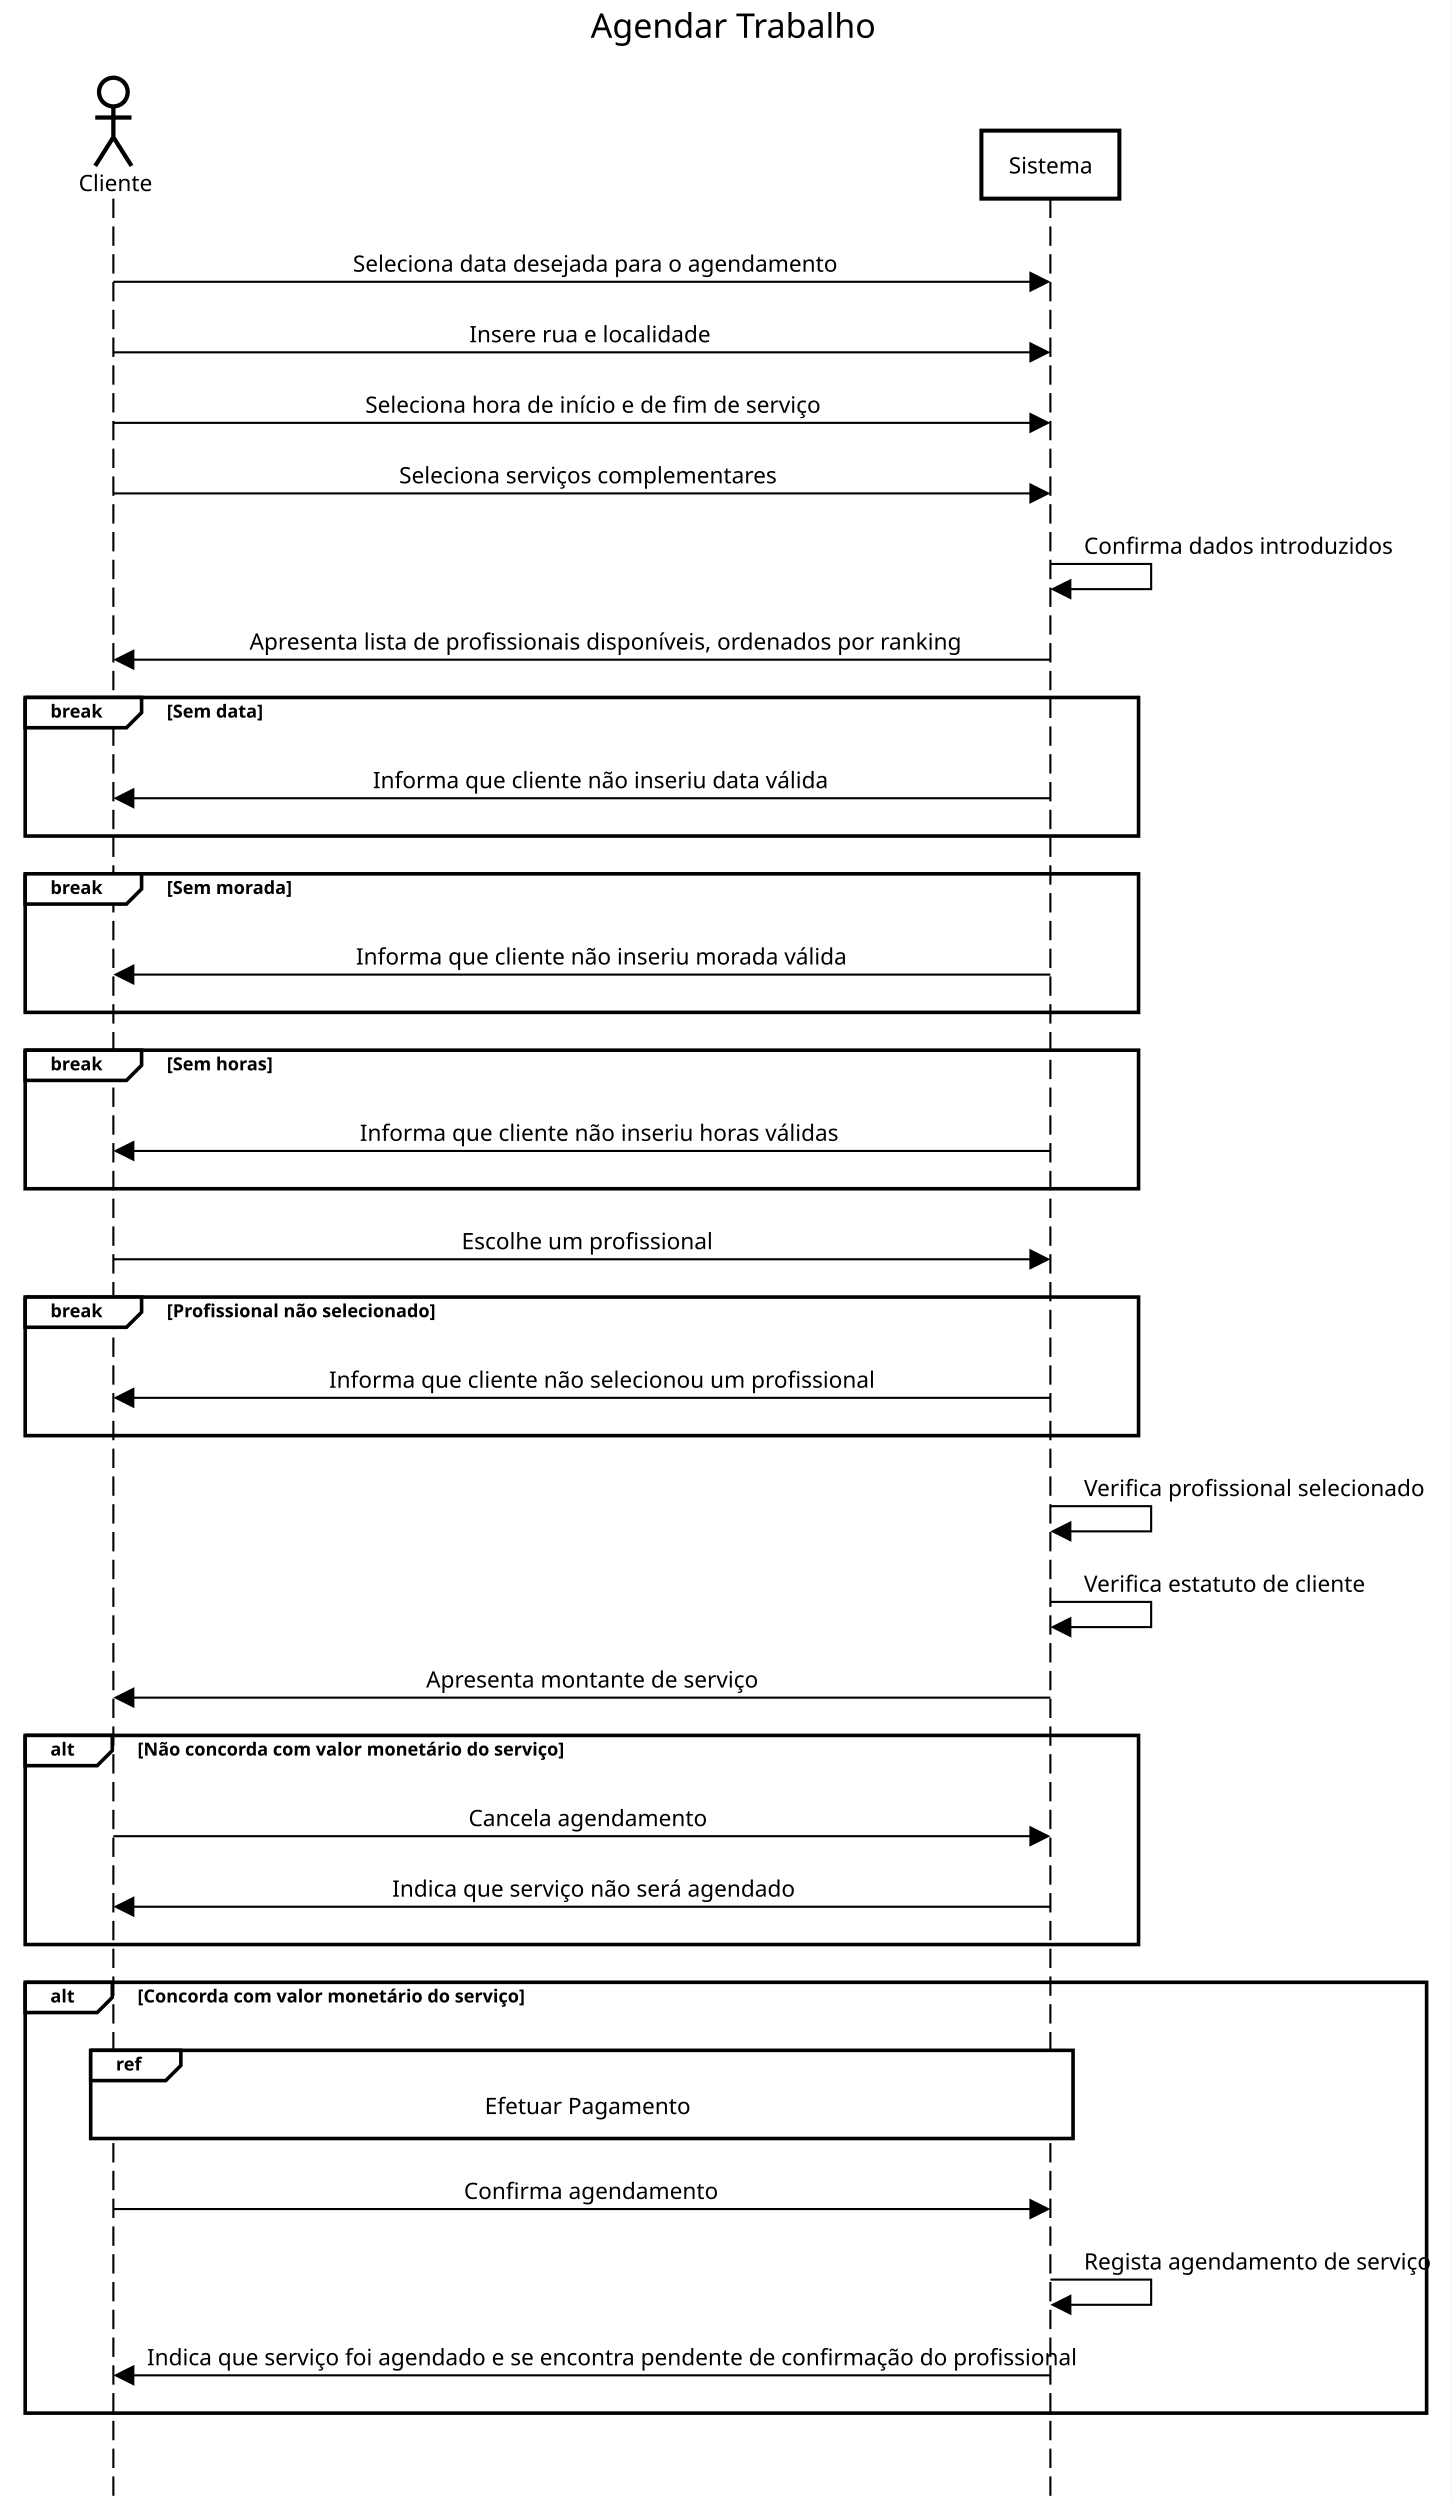
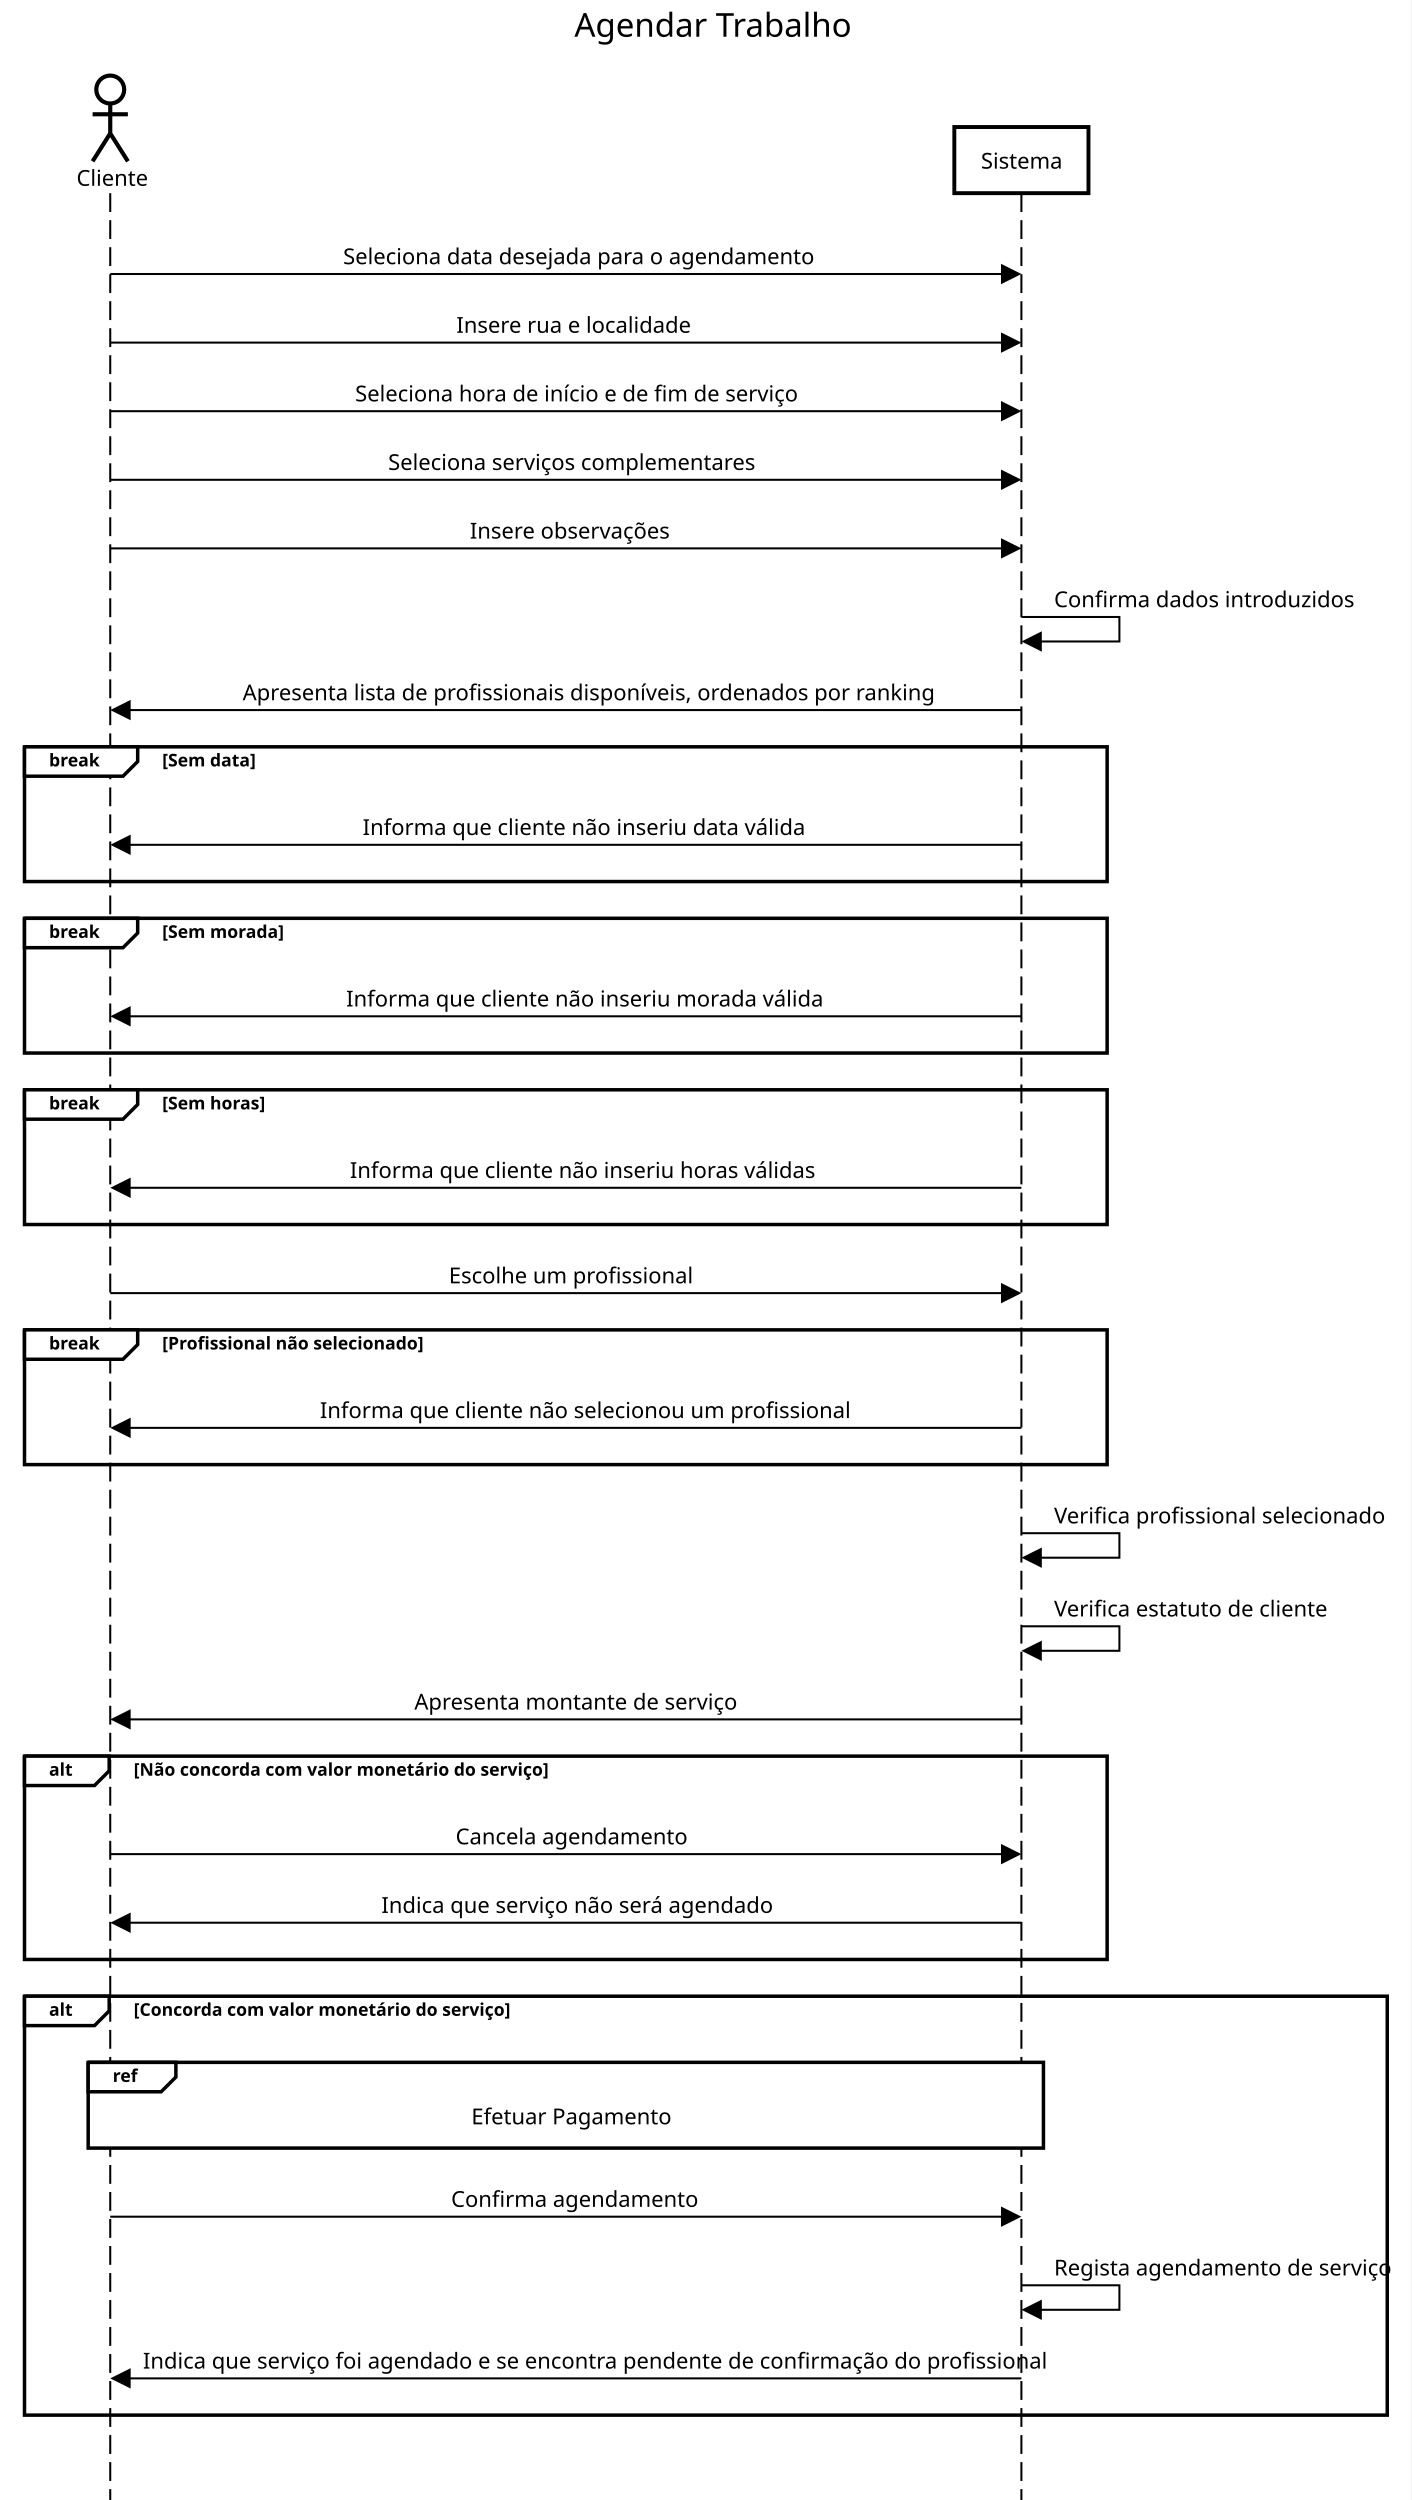
- <svg xmlns="http://www.w3.org/2000/svg" version="1.1" width="941" height="1621">
+ <svg xmlns="http://www.w3.org/2000/svg" version="1.1" width="941" height="1667">
  <defs />
  <g>
    <g />
    <g />
    <g />
    <g />
    <g />
    <g />
    <g />
    <g />
    <g />
    <g />
    <g />
    <g />
    <g />
    <g />
    <g />
    <g />
    <g />
    <g />
    <g />
    <g />
-     <g>
-       <rect fill="white" stroke="none" x="0" y="0" width="941" height="1621" />
+     <g />
+     <g>
+       <rect fill="white" stroke="none" x="0" y="0" width="941" height="1667" />
    </g>
    <g>
      <text fill="black" stroke="none" font-family="sans-serif" font-size="16.5pt" font-style="normal" font-weight="normal" text-decoration="normal" x="383.003" y="24.503" text-anchor="start" dominant-baseline="alphabetic">Agendar Trabalho</text>
    </g>
    <g>
-       <path fill="none" stroke="black" paint-order="fill stroke markers" d=" M 73.508 128.803 L 73.508 1621.841" stroke-miterlimit="10" stroke-width="1.361" stroke-dasharray="12.566,5.445" />
-       <path fill="none" stroke="black" paint-order="fill stroke markers" d=" M 681.069 128.803 L 681.069 1621.841" stroke-miterlimit="10" stroke-width="1.361" stroke-dasharray="12.566,5.445" />
+       <path fill="none" stroke="black" paint-order="fill stroke markers" d=" M 73.508 128.803 L 73.508 1667.579" stroke-miterlimit="10" stroke-width="1.361" stroke-dasharray="12.566,5.445" />
+       <path fill="none" stroke="black" paint-order="fill stroke markers" d=" M 681.069 128.803 L 681.069 1667.579" stroke-miterlimit="10" stroke-width="1.361" stroke-dasharray="12.566,5.445" />
    </g>
    <g>
      <g>
        <path fill="white" stroke="black" paint-order="fill stroke markers" d=" M 82.819 59.705 A 9.311 9.311 0 1 1 82.819 59.696 M 73.508 69.016 L 73.508 88.945 M 61.747 76.204 L 85.27 76.204 M 73.508 88.945 L 61.747 107.567 M 73.508 88.945 L 85.27 107.567" stroke-miterlimit="10" stroke-width="2.777" stroke-dasharray="" />
      </g>
      <g>
        <g />
        <text fill="black" stroke="none" font-family="sans-serif" font-size="11pt" font-style="normal" font-weight="normal" text-decoration="normal" x="51.008" y="123.903" text-anchor="start" dominant-baseline="alphabetic">Cliente</text>
      </g>
      <path fill="none" stroke="none" />
      <g>
        <path fill="white" stroke="black" paint-order="fill stroke markers" d=" M 636.345 84.698 L 725.793 84.698 L 725.793 128.803 L 636.345 128.803 L 636.345 84.698 Z" stroke-miterlimit="10" stroke-width="2.614" stroke-dasharray="" />
      </g>
      <g>
        <g />
        <text fill="black" stroke="none" font-family="sans-serif" font-size="11pt" font-style="normal" font-weight="normal" text-decoration="normal" x="654.069" y="112.468" text-anchor="start" dominant-baseline="alphabetic">Sistema</text>
      </g>
    </g>
    <g>
      <g>
        <g>
          <path fill="none" stroke="none" />
          <rect fill="white" stroke="none" x="226.338" y="161.473" width="301.901" height="21.236" />
        </g>
        <text fill="black" stroke="none" font-family="sans-serif" font-size="11pt" font-style="normal" font-weight="normal" text-decoration="normal" x="228.789" y="176.175" text-anchor="start" dominant-baseline="alphabetic">Seleciona data desejada para o agendamento</text>
      </g>
      <g>
        <path fill="none" stroke="black" paint-order="fill stroke markers" d=" M 73.508 182.709 L 678.346 182.709" stroke-miterlimit="10" stroke-width="1.361" stroke-dasharray="" />
        <g transform="translate(681.069,182.7092) rotate(NaN,0,0) translate(-681.069,-182.7092)">
          <path fill="black" stroke="none" paint-order="stroke fill markers" d=" M 667.456 175.903 L 681.069 182.709 L 667.456 189.516 Z" />
          <g transform="rotate(NaN,0,0)" />
        </g>
      </g>
      <g>
        <g>
          <path fill="none" stroke="none" />
          <rect fill="white" stroke="none" x="301.838" y="207.212" width="150.901" height="21.236" />
        </g>
        <text fill="black" stroke="none" font-family="sans-serif" font-size="11pt" font-style="normal" font-weight="normal" text-decoration="normal" x="304.289" y="221.914" text-anchor="start" dominant-baseline="alphabetic">Insere rua e localidade</text>
      </g>
      <g>
        <path fill="none" stroke="black" paint-order="fill stroke markers" d=" M 73.508 228.448 L 678.346 228.448" stroke-miterlimit="10" stroke-width="1.361" stroke-dasharray="" />
        <g transform="translate(681.069,228.4478) rotate(NaN,0,0) translate(-681.069,-228.4478)">
          <path fill="black" stroke="none" paint-order="stroke fill markers" d=" M 667.456 221.641 L 681.069 228.448 L 667.456 235.254 Z" />
          <g transform="rotate(NaN,0,0)" />
        </g>
      </g>
      <g>
        <g>
          <path fill="none" stroke="none" />
          <rect fill="white" stroke="none" x="234.338" y="252.951" width="285.901" height="21.236" />
        </g>
        <text fill="black" stroke="none" font-family="sans-serif" font-size="11pt" font-style="normal" font-weight="normal" text-decoration="normal" x="236.789" y="267.652" text-anchor="start" dominant-baseline="alphabetic">Seleciona hora de início e de fim de serviço</text>
      </g>
      <g>
        <path fill="none" stroke="black" paint-order="fill stroke markers" d=" M 73.508 274.186 L 678.346 274.186" stroke-miterlimit="10" stroke-width="1.361" stroke-dasharray="" />
        <g transform="translate(681.069,274.1864) rotate(NaN,0,0) translate(-681.069,-274.1864)">
          <path fill="black" stroke="none" paint-order="stroke fill markers" d=" M 667.456 267.38 L 681.069 274.186 L 667.456 280.993 Z" />
          <g transform="rotate(NaN,0,0)" />
        </g>
      </g>
      <g>
        <g>
          <path fill="none" stroke="none" />
          <rect fill="white" stroke="none" x="256.338" y="298.689" width="241.901" height="21.236" />
        </g>
        <text fill="black" stroke="none" font-family="sans-serif" font-size="11pt" font-style="normal" font-weight="normal" text-decoration="normal" x="258.789" y="313.391" text-anchor="start" dominant-baseline="alphabetic">Seleciona serviços complementares</text>
      </g>
      <g>
        <path fill="none" stroke="black" paint-order="fill stroke markers" d=" M 73.508 319.925 L 678.346 319.925" stroke-miterlimit="10" stroke-width="1.361" stroke-dasharray="" />
        <g transform="translate(681.069,319.925) rotate(NaN,0,0) translate(-681.069,-319.925)">
          <path fill="black" stroke="none" paint-order="stroke fill markers" d=" M 667.456 313.119 L 681.069 319.925 L 667.456 326.731 Z" />
          <g transform="rotate(NaN,0,0)" />
        </g>
      </g>
      <g>
        <g>
          <path fill="none" stroke="none" />
-           <rect fill="white" stroke="none" x="700.399" y="344.428" width="191.901" height="21.236" />
-         </g>
-         <text fill="black" stroke="none" font-family="sans-serif" font-size="11pt" font-style="normal" font-weight="normal" text-decoration="normal" x="702.849" y="359.129" text-anchor="start" dominant-baseline="alphabetic">Confirma dados introduzidos</text>
-       </g>
-       <g>
-         <path fill="none" stroke="black" paint-order="fill stroke markers" d=" M 681.069 365.664 L 746.41 365.664 L 746.41 381.999 L 683.791 381.999" stroke-miterlimit="10" stroke-width="1.361" stroke-dasharray="" />
-         <g transform="translate(681.069,381.9987) rotate(NaN,0,0) translate(-681.069,-381.9987)">
-           <path fill="black" stroke="none" paint-order="stroke fill markers" d=" M 694.682 375.192 L 681.069 381.999 L 694.682 388.805 Z" />
-           <g transform="rotate(NaN,0,0)" />
-         </g>
-       </g>
-       <g>
-         <g>
-           <path fill="none" stroke="none" />
-           <rect fill="white" stroke="none" x="159.338" y="406.502" width="435.901" height="21.236" />
-         </g>
-         <text fill="black" stroke="none" font-family="sans-serif" font-size="11pt" font-style="normal" font-weight="normal" text-decoration="normal" x="161.789" y="421.203" text-anchor="start" dominant-baseline="alphabetic">Apresenta lista de profissionais disponíveis, ordenados por ranking</text>
-       </g>
-       <g>
-         <path fill="none" stroke="black" paint-order="fill stroke markers" d=" M 681.069 427.737 L 76.231 427.737" stroke-miterlimit="10" stroke-width="1.361" stroke-dasharray="" />
-         <g transform="translate(73.50841,427.7373) rotate(NaN,0,0) translate(-73.50841,-427.7373)">
-           <path fill="black" stroke="none" paint-order="stroke fill markers" d=" M 87.121 420.931 L 73.508 427.737 L 87.121 434.544 Z" />
-           <g transform="rotate(NaN,0,0)" />
-         </g>
-       </g>
-       <g>
-         <g>
-           <path fill="none" stroke="none" />
-           <rect fill="white" stroke="none" x="239.338" y="496.345" width="275.901" height="21.236" />
-         </g>
-         <text fill="black" stroke="none" font-family="sans-serif" font-size="11pt" font-style="normal" font-weight="normal" text-decoration="normal" x="241.789" y="511.047" text-anchor="start" dominant-baseline="alphabetic">Informa que cliente não inseriu data válida</text>
-       </g>
-       <g>
-         <path fill="none" stroke="black" paint-order="fill stroke markers" d=" M 681.069 517.581 L 76.231 517.581" stroke-miterlimit="10" stroke-width="1.361" stroke-dasharray="" />
-         <g transform="translate(73.50841,517.5809) rotate(NaN,0,0) translate(-73.50841,-517.5809)">
-           <path fill="black" stroke="none" paint-order="stroke fill markers" d=" M 87.121 510.775 L 73.508 517.581 L 87.121 524.387 Z" />
-           <g transform="rotate(NaN,0,0)" />
-         </g>
-       </g>
-       <g>
-         <g>
-           <path fill="none" stroke="none" />
-           <rect fill="white" stroke="none" x="228.338" y="610.692" width="297.901" height="21.236" />
-         </g>
-         <text fill="black" stroke="none" font-family="sans-serif" font-size="11pt" font-style="normal" font-weight="normal" text-decoration="normal" x="230.789" y="625.393" text-anchor="start" dominant-baseline="alphabetic">Informa que cliente não inseriu morada válida</text>
-       </g>
-       <g>
-         <path fill="none" stroke="black" paint-order="fill stroke markers" d=" M 681.069 631.927 L 76.231 631.927" stroke-miterlimit="10" stroke-width="1.361" stroke-dasharray="" />
-         <g transform="translate(73.50841,631.9273) rotate(NaN,0,0) translate(-73.50841,-631.9273)">
-           <path fill="black" stroke="none" paint-order="stroke fill markers" d=" M 87.121 625.121 L 73.508 631.927 L 87.121 638.734 Z" />
-           <g transform="rotate(NaN,0,0)" />
-         </g>
-       </g>
-       <g>
-         <g>
-           <path fill="none" stroke="none" />
-           <rect fill="white" stroke="none" x="230.838" y="725.038" width="292.901" height="21.236" />
-         </g>
-         <text fill="black" stroke="none" font-family="sans-serif" font-size="11pt" font-style="normal" font-weight="normal" text-decoration="normal" x="233.289" y="739.74" text-anchor="start" dominant-baseline="alphabetic">Informa que cliente não inseriu horas válidas</text>
-       </g>
-       <g>
-         <path fill="none" stroke="black" paint-order="fill stroke markers" d=" M 681.069 746.274 L 76.231 746.274" stroke-miterlimit="10" stroke-width="1.361" stroke-dasharray="" />
-         <g transform="translate(73.50841,746.2738) rotate(NaN,0,0) translate(-73.50841,-746.2738)">
-           <path fill="black" stroke="none" paint-order="stroke fill markers" d=" M 87.121 739.467 L 73.508 746.274 L 87.121 753.08 Z" />
-           <g transform="rotate(NaN,0,0)" />
-         </g>
-       </g>
-       <g>
-         <g>
-           <path fill="none" stroke="none" />
-           <rect fill="white" stroke="none" x="296.838" y="795.279" width="160.901" height="21.236" />
-         </g>
-         <text fill="black" stroke="none" font-family="sans-serif" font-size="11pt" font-style="normal" font-weight="normal" text-decoration="normal" x="299.289" y="809.981" text-anchor="start" dominant-baseline="alphabetic">Escolhe um profissional</text>
-       </g>
-       <g>
-         <path fill="none" stroke="black" paint-order="fill stroke markers" d=" M 73.508 816.515 L 678.346 816.515" stroke-miterlimit="10" stroke-width="1.361" stroke-dasharray="" />
-         <g transform="translate(681.069,816.5151) rotate(NaN,0,0) translate(-681.069,-816.5151)">
-           <path fill="black" stroke="none" paint-order="stroke fill markers" d=" M 667.456 809.709 L 681.069 816.515 L 667.456 823.321 Z" />
-           <g transform="rotate(NaN,0,0)" />
-         </g>
-       </g>
-       <g>
-         <g>
-           <path fill="none" stroke="none" />
-           <rect fill="white" stroke="none" x="210.838" y="885.123" width="332.901" height="21.236" />
-         </g>
-         <text fill="black" stroke="none" font-family="sans-serif" font-size="11pt" font-style="normal" font-weight="normal" text-decoration="normal" x="213.289" y="899.825" text-anchor="start" dominant-baseline="alphabetic">Informa que cliente não selecionou um profissional</text>
-       </g>
-       <g>
-         <path fill="none" stroke="black" paint-order="fill stroke markers" d=" M 681.069 906.359 L 76.231 906.359" stroke-miterlimit="10" stroke-width="1.361" stroke-dasharray="" />
-         <g transform="translate(73.50841,906.3588) rotate(NaN,0,0) translate(-73.50841,-906.3588)">
-           <path fill="black" stroke="none" paint-order="stroke fill markers" d=" M 87.121 899.552 L 73.508 906.359 L 87.121 913.165 Z" />
-           <g transform="rotate(NaN,0,0)" />
-         </g>
-       </g>
-       <g>
-         <g>
-           <path fill="none" stroke="none" />
-           <rect fill="white" stroke="none" x="700.399" y="955.364" width="211.901" height="21.236" />
-         </g>
-         <text fill="black" stroke="none" font-family="sans-serif" font-size="11pt" font-style="normal" font-weight="normal" text-decoration="normal" x="702.849" y="970.066" text-anchor="start" dominant-baseline="alphabetic">Verifica profissional selecionado</text>
-       </g>
-       <g>
-         <path fill="none" stroke="black" paint-order="fill stroke markers" d=" M 681.069 976.6 L 746.41 976.6 L 746.41 992.935 L 683.791 992.935" stroke-miterlimit="10" stroke-width="1.361" stroke-dasharray="" />
-         <g transform="translate(681.069,992.9353) rotate(NaN,0,0) translate(-681.069,-992.9353)">
-           <path fill="black" stroke="none" paint-order="stroke fill markers" d=" M 694.682 986.129 L 681.069 992.935 L 694.682 999.742 Z" />
-           <g transform="rotate(NaN,0,0)" />
-         </g>
-       </g>
-       <g>
-         <g>
-           <path fill="none" stroke="none" />
-           <rect fill="white" stroke="none" x="700.399" y="1017.438" width="173.901" height="21.236" />
-         </g>
-         <text fill="black" stroke="none" font-family="sans-serif" font-size="11pt" font-style="normal" font-weight="normal" text-decoration="normal" x="702.849" y="1032.14" text-anchor="start" dominant-baseline="alphabetic">Verifica estatuto de cliente</text>
-       </g>
-       <g>
-         <path fill="none" stroke="black" paint-order="fill stroke markers" d=" M 681.069 1038.674 L 746.41 1038.674 L 746.41 1055.009 L 683.791 1055.009" stroke-miterlimit="10" stroke-width="1.361" stroke-dasharray="" />
-         <g transform="translate(681.069,1055.009) rotate(NaN,0,0) translate(-681.069,-1055.009)">
-           <path fill="black" stroke="none" paint-order="stroke fill markers" d=" M 694.682 1048.203 L 681.069 1055.009 L 694.682 1061.815 Z" />
-           <g transform="rotate(NaN,0,0)" />
-         </g>
-       </g>
-       <g>
-         <g>
-           <path fill="none" stroke="none" />
-           <rect fill="white" stroke="none" x="273.838" y="1079.512" width="206.901" height="21.236" />
-         </g>
-         <text fill="black" stroke="none" font-family="sans-serif" font-size="11pt" font-style="normal" font-weight="normal" text-decoration="normal" x="276.289" y="1094.214" text-anchor="start" dominant-baseline="alphabetic">Apresenta montante de serviço</text>
-       </g>
-       <g>
-         <path fill="none" stroke="black" paint-order="fill stroke markers" d=" M 681.069 1100.748 L 76.231 1100.748" stroke-miterlimit="10" stroke-width="1.361" stroke-dasharray="" />
-         <g transform="translate(73.50841,1100.748) rotate(NaN,0,0) translate(-73.50841,-1100.748)">
-           <path fill="black" stroke="none" paint-order="stroke fill markers" d=" M 87.121 1093.941 L 73.508 1100.748 L 87.121 1107.554 Z" />
-           <g transform="rotate(NaN,0,0)" />
-         </g>
-       </g>
-       <g>
-         <g>
-           <path fill="none" stroke="none" />
-           <rect fill="white" stroke="none" x="301.338" y="1169.356" width="151.901" height="21.236" />
-         </g>
-         <text fill="black" stroke="none" font-family="sans-serif" font-size="11pt" font-style="normal" font-weight="normal" text-decoration="normal" x="303.789" y="1184.057" text-anchor="start" dominant-baseline="alphabetic">Cancela agendamento</text>
-       </g>
-       <g>
-         <path fill="none" stroke="black" paint-order="fill stroke markers" d=" M 73.508 1190.591 L 678.346 1190.591" stroke-miterlimit="10" stroke-width="1.361" stroke-dasharray="" />
-         <g transform="translate(681.069,1190.591) rotate(NaN,0,0) translate(-681.069,-1190.591)">
-           <path fill="black" stroke="none" paint-order="stroke fill markers" d=" M 667.456 1183.785 L 681.069 1190.591 L 667.456 1197.398 Z" />
-           <g transform="rotate(NaN,0,0)" />
-         </g>
-       </g>
-       <g>
-         <g>
-           <path fill="none" stroke="none" />
-           <rect fill="white" stroke="none" x="251.838" y="1215.094" width="250.901" height="21.236" />
-         </g>
-         <text fill="black" stroke="none" font-family="sans-serif" font-size="11pt" font-style="normal" font-weight="normal" text-decoration="normal" x="254.289" y="1229.796" text-anchor="start" dominant-baseline="alphabetic">Indica que serviço não será agendado</text>
-       </g>
-       <g>
-         <path fill="none" stroke="black" paint-order="fill stroke markers" d=" M 681.069 1236.33 L 76.231 1236.33" stroke-miterlimit="10" stroke-width="1.361" stroke-dasharray="" />
-         <g transform="translate(73.50841,1236.33) rotate(NaN,0,0) translate(-73.50841,-1236.33)">
-           <path fill="black" stroke="none" paint-order="stroke fill markers" d=" M 87.121 1229.524 L 73.508 1236.33 L 87.121 1243.136 Z" />
+           <rect fill="white" stroke="none" x="310.838" y="344.428" width="132.901" height="21.236" />
+         </g>
+         <text fill="black" stroke="none" font-family="sans-serif" font-size="11pt" font-style="normal" font-weight="normal" text-decoration="normal" x="313.289" y="359.129" text-anchor="start" dominant-baseline="alphabetic">Insere observações</text>
+       </g>
+       <g>
+         <path fill="none" stroke="black" paint-order="fill stroke markers" d=" M 73.508 365.664 L 678.346 365.664" stroke-miterlimit="10" stroke-width="1.361" stroke-dasharray="" />
+         <g transform="translate(681.069,365.6635) rotate(NaN,0,0) translate(-681.069,-365.6635)">
+           <path fill="black" stroke="none" paint-order="stroke fill markers" d=" M 667.456 358.857 L 681.069 365.664 L 667.456 372.47 Z" />
+           <g transform="rotate(NaN,0,0)" />
+         </g>
+       </g>
+       <g>
+         <g>
+           <path fill="none" stroke="none" />
+           <rect fill="white" stroke="none" x="700.399" y="390.166" width="191.901" height="21.236" />
+         </g>
+         <text fill="black" stroke="none" font-family="sans-serif" font-size="11pt" font-style="normal" font-weight="normal" text-decoration="normal" x="702.849" y="404.868" text-anchor="start" dominant-baseline="alphabetic">Confirma dados introduzidos</text>
+       </g>
+       <g>
+         <path fill="none" stroke="black" paint-order="fill stroke markers" d=" M 681.069 411.402 L 746.41 411.402 L 746.41 427.737 L 683.791 427.737" stroke-miterlimit="10" stroke-width="1.361" stroke-dasharray="" />
+         <g transform="translate(681.069,427.7373) rotate(NaN,0,0) translate(-681.069,-427.7373)">
+           <path fill="black" stroke="none" paint-order="stroke fill markers" d=" M 694.682 420.931 L 681.069 427.737 L 694.682 434.544 Z" />
+           <g transform="rotate(NaN,0,0)" />
+         </g>
+       </g>
+       <g>
+         <g>
+           <path fill="none" stroke="none" />
+           <rect fill="white" stroke="none" x="159.338" y="452.24" width="435.901" height="21.236" />
+         </g>
+         <text fill="black" stroke="none" font-family="sans-serif" font-size="11pt" font-style="normal" font-weight="normal" text-decoration="normal" x="161.789" y="466.942" text-anchor="start" dominant-baseline="alphabetic">Apresenta lista de profissionais disponíveis, ordenados por ranking</text>
+       </g>
+       <g>
+         <path fill="none" stroke="black" paint-order="fill stroke markers" d=" M 681.069 473.476 L 76.231 473.476" stroke-miterlimit="10" stroke-width="1.361" stroke-dasharray="" />
+         <g transform="translate(73.50841,473.4759) rotate(NaN,0,0) translate(-73.50841,-473.4759)">
+           <path fill="black" stroke="none" paint-order="stroke fill markers" d=" M 87.121 466.67 L 73.508 473.476 L 87.121 480.282 Z" />
+           <g transform="rotate(NaN,0,0)" />
+         </g>
+       </g>
+       <g>
+         <g>
+           <path fill="none" stroke="none" />
+           <rect fill="white" stroke="none" x="239.338" y="542.084" width="275.901" height="21.236" />
+         </g>
+         <text fill="black" stroke="none" font-family="sans-serif" font-size="11pt" font-style="normal" font-weight="normal" text-decoration="normal" x="241.789" y="556.785" text-anchor="start" dominant-baseline="alphabetic">Informa que cliente não inseriu data válida</text>
+       </g>
+       <g>
+         <path fill="none" stroke="black" paint-order="fill stroke markers" d=" M 681.069 563.319 L 76.231 563.319" stroke-miterlimit="10" stroke-width="1.361" stroke-dasharray="" />
+         <g transform="translate(73.50841,563.3195) rotate(NaN,0,0) translate(-73.50841,-563.3195)">
+           <path fill="black" stroke="none" paint-order="stroke fill markers" d=" M 87.121 556.513 L 73.508 563.319 L 87.121 570.126 Z" />
+           <g transform="rotate(NaN,0,0)" />
+         </g>
+       </g>
+       <g>
+         <g>
+           <path fill="none" stroke="none" />
+           <rect fill="white" stroke="none" x="228.338" y="656.43" width="297.901" height="21.236" />
+         </g>
+         <text fill="black" stroke="none" font-family="sans-serif" font-size="11pt" font-style="normal" font-weight="normal" text-decoration="normal" x="230.789" y="671.132" text-anchor="start" dominant-baseline="alphabetic">Informa que cliente não inseriu morada válida</text>
+       </g>
+       <g>
+         <path fill="none" stroke="black" paint-order="fill stroke markers" d=" M 681.069 677.666 L 76.231 677.666" stroke-miterlimit="10" stroke-width="1.361" stroke-dasharray="" />
+         <g transform="translate(73.50841,677.6659) rotate(NaN,0,0) translate(-73.50841,-677.6659)">
+           <path fill="black" stroke="none" paint-order="stroke fill markers" d=" M 87.121 670.86 L 73.508 677.666 L 87.121 684.472 Z" />
+           <g transform="rotate(NaN,0,0)" />
+         </g>
+       </g>
+       <g>
+         <g>
+           <path fill="none" stroke="none" />
+           <rect fill="white" stroke="none" x="230.838" y="770.777" width="292.901" height="21.236" />
+         </g>
+         <text fill="black" stroke="none" font-family="sans-serif" font-size="11pt" font-style="normal" font-weight="normal" text-decoration="normal" x="233.289" y="785.478" text-anchor="start" dominant-baseline="alphabetic">Informa que cliente não inseriu horas válidas</text>
+       </g>
+       <g>
+         <path fill="none" stroke="black" paint-order="fill stroke markers" d=" M 681.069 792.012 L 76.231 792.012" stroke-miterlimit="10" stroke-width="1.361" stroke-dasharray="" />
+         <g transform="translate(73.50841,792.0123) rotate(NaN,0,0) translate(-73.50841,-792.0123)">
+           <path fill="black" stroke="none" paint-order="stroke fill markers" d=" M 87.121 785.206 L 73.508 792.012 L 87.121 798.819 Z" />
+           <g transform="rotate(NaN,0,0)" />
+         </g>
+       </g>
+       <g>
+         <g>
+           <path fill="none" stroke="none" />
+           <rect fill="white" stroke="none" x="296.838" y="841.018" width="160.901" height="21.236" />
+         </g>
+         <text fill="black" stroke="none" font-family="sans-serif" font-size="11pt" font-style="normal" font-weight="normal" text-decoration="normal" x="299.289" y="855.72" text-anchor="start" dominant-baseline="alphabetic">Escolhe um profissional</text>
+       </g>
+       <g>
+         <path fill="none" stroke="black" paint-order="fill stroke markers" d=" M 73.508 862.254 L 678.346 862.254" stroke-miterlimit="10" stroke-width="1.361" stroke-dasharray="" />
+         <g transform="translate(681.069,862.2537) rotate(NaN,0,0) translate(-681.069,-862.2537)">
+           <path fill="black" stroke="none" paint-order="stroke fill markers" d=" M 667.456 855.447 L 681.069 862.254 L 667.456 869.06 Z" />
+           <g transform="rotate(NaN,0,0)" />
+         </g>
+       </g>
+       <g>
+         <g>
+           <path fill="none" stroke="none" />
+           <rect fill="white" stroke="none" x="210.838" y="930.862" width="332.901" height="21.236" />
+         </g>
+         <text fill="black" stroke="none" font-family="sans-serif" font-size="11pt" font-style="normal" font-weight="normal" text-decoration="normal" x="213.289" y="945.563" text-anchor="start" dominant-baseline="alphabetic">Informa que cliente não selecionou um profissional</text>
+       </g>
+       <g>
+         <path fill="none" stroke="black" paint-order="fill stroke markers" d=" M 681.069 952.097 L 76.231 952.097" stroke-miterlimit="10" stroke-width="1.361" stroke-dasharray="" />
+         <g transform="translate(73.50841,952.0973) rotate(NaN,0,0) translate(-73.50841,-952.0973)">
+           <path fill="black" stroke="none" paint-order="stroke fill markers" d=" M 87.121 945.291 L 73.508 952.097 L 87.121 958.904 Z" />
+           <g transform="rotate(NaN,0,0)" />
+         </g>
+       </g>
+       <g>
+         <g>
+           <path fill="none" stroke="none" />
+           <rect fill="white" stroke="none" x="700.399" y="1001.103" width="211.901" height="21.236" />
+         </g>
+         <text fill="black" stroke="none" font-family="sans-serif" font-size="11pt" font-style="normal" font-weight="normal" text-decoration="normal" x="702.849" y="1015.805" text-anchor="start" dominant-baseline="alphabetic">Verifica profissional selecionado</text>
+       </g>
+       <g>
+         <path fill="none" stroke="black" paint-order="fill stroke markers" d=" M 681.069 1022.339 L 746.41 1022.339 L 746.41 1038.674 L 683.791 1038.674" stroke-miterlimit="10" stroke-width="1.361" stroke-dasharray="" />
+         <g transform="translate(681.069,1038.674) rotate(NaN,0,0) translate(-681.069,-1038.674)">
+           <path fill="black" stroke="none" paint-order="stroke fill markers" d=" M 694.682 1031.868 L 681.069 1038.674 L 694.682 1045.48 Z" />
+           <g transform="rotate(NaN,0,0)" />
+         </g>
+       </g>
+       <g>
+         <g>
+           <path fill="none" stroke="none" />
+           <rect fill="white" stroke="none" x="700.399" y="1063.177" width="173.901" height="21.236" />
+         </g>
+         <text fill="black" stroke="none" font-family="sans-serif" font-size="11pt" font-style="normal" font-weight="normal" text-decoration="normal" x="702.849" y="1077.878" text-anchor="start" dominant-baseline="alphabetic">Verifica estatuto de cliente</text>
+       </g>
+       <g>
+         <path fill="none" stroke="black" paint-order="fill stroke markers" d=" M 681.069 1084.412 L 746.41 1084.412 L 746.41 1100.748 L 683.791 1100.748" stroke-miterlimit="10" stroke-width="1.361" stroke-dasharray="" />
+         <g transform="translate(681.069,1100.748) rotate(NaN,0,0) translate(-681.069,-1100.748)">
+           <path fill="black" stroke="none" paint-order="stroke fill markers" d=" M 694.682 1093.941 L 681.069 1100.748 L 694.682 1107.554 Z" />
+           <g transform="rotate(NaN,0,0)" />
+         </g>
+       </g>
+       <g>
+         <g>
+           <path fill="none" stroke="none" />
+           <rect fill="white" stroke="none" x="273.838" y="1125.25" width="206.901" height="21.236" />
+         </g>
+         <text fill="black" stroke="none" font-family="sans-serif" font-size="11pt" font-style="normal" font-weight="normal" text-decoration="normal" x="276.289" y="1139.952" text-anchor="start" dominant-baseline="alphabetic">Apresenta montante de serviço</text>
+       </g>
+       <g>
+         <path fill="none" stroke="black" paint-order="fill stroke markers" d=" M 681.069 1146.486 L 76.231 1146.486" stroke-miterlimit="10" stroke-width="1.361" stroke-dasharray="" />
+         <g transform="translate(73.50841,1146.486) rotate(NaN,0,0) translate(-73.50841,-1146.486)">
+           <path fill="black" stroke="none" paint-order="stroke fill markers" d=" M 87.121 1139.68 L 73.508 1146.486 L 87.121 1153.293 Z" />
+           <g transform="rotate(NaN,0,0)" />
+         </g>
+       </g>
+       <g>
+         <g>
+           <path fill="none" stroke="none" />
+           <rect fill="white" stroke="none" x="301.338" y="1215.094" width="151.901" height="21.236" />
+         </g>
+         <text fill="black" stroke="none" font-family="sans-serif" font-size="11pt" font-style="normal" font-weight="normal" text-decoration="normal" x="303.789" y="1229.796" text-anchor="start" dominant-baseline="alphabetic">Cancela agendamento</text>
+       </g>
+       <g>
+         <path fill="none" stroke="black" paint-order="fill stroke markers" d=" M 73.508 1236.33 L 678.346 1236.33" stroke-miterlimit="10" stroke-width="1.361" stroke-dasharray="" />
+         <g transform="translate(681.069,1236.33) rotate(NaN,0,0) translate(-681.069,-1236.33)">
+           <path fill="black" stroke="none" paint-order="stroke fill markers" d=" M 667.456 1229.524 L 681.069 1236.33 L 667.456 1243.136 Z" />
+           <g transform="rotate(NaN,0,0)" />
+         </g>
+       </g>
+       <g>
+         <g>
+           <path fill="none" stroke="none" />
+           <rect fill="white" stroke="none" x="251.838" y="1260.833" width="250.901" height="21.236" />
+         </g>
+         <text fill="black" stroke="none" font-family="sans-serif" font-size="11pt" font-style="normal" font-weight="normal" text-decoration="normal" x="254.289" y="1275.534" text-anchor="start" dominant-baseline="alphabetic">Indica que serviço não será agendado</text>
+       </g>
+       <g>
+         <path fill="none" stroke="black" paint-order="fill stroke markers" d=" M 681.069 1282.068 L 76.231 1282.068" stroke-miterlimit="10" stroke-width="1.361" stroke-dasharray="" />
+         <g transform="translate(73.50841,1282.068) rotate(NaN,0,0) translate(-73.50841,-1282.068)">
+           <path fill="black" stroke="none" paint-order="stroke fill markers" d=" M 87.121 1275.262 L 73.508 1282.068 L 87.121 1288.875 Z" />
          <g transform="rotate(NaN,0,0)" />
        </g>
      </g>
      <path fill="none" stroke="none" />
      <g>
        <g />
-         <path fill="white" stroke="black" paint-order="fill stroke markers" d=" M 58.807 1329.441 L 695.771 1329.441 L 695.771 1386.614 L 58.807 1386.614 L 58.807 1329.441 Z" stroke-miterlimit="10" stroke-width="2.334" stroke-dasharray="" />
-         <path fill="white" stroke="black" paint-order="fill stroke markers" d=" M 58.807 1329.441 L 58.807 1349.043 L 107.477 1349.043 L 117.278 1339.242 L 117.278 1329.441 L 58.807 1329.441" stroke-miterlimit="10" stroke-width="2.334" stroke-dasharray="" />
-         <text fill="black" stroke="none" font-family="sans-serif" font-size="8.8pt" font-style="normal" font-weight="bold" text-decoration="normal" x="75.142" y="1342.509" text-anchor="start" dominant-baseline="alphabetic">ref</text>
-       </g>
-       <g>
-         <text fill="black" stroke="none" font-family="sans-serif" font-size="11pt" font-style="normal" font-weight="normal" text-decoration="normal" x="314.289" y="1370.745" text-anchor="start" dominant-baseline="alphabetic">Efetuar Pagamento</text>
-       </g>
-       <g>
-         <g>
-           <path fill="none" stroke="none" />
-           <rect fill="white" stroke="none" x="298.338" y="1411.117" width="157.901" height="21.236" />
-         </g>
-         <text fill="black" stroke="none" font-family="sans-serif" font-size="11pt" font-style="normal" font-weight="normal" text-decoration="normal" x="300.789" y="1425.818" text-anchor="start" dominant-baseline="alphabetic">Confirma agendamento</text>
-       </g>
-       <g>
-         <path fill="none" stroke="black" paint-order="fill stroke markers" d=" M 73.508 1432.352 L 678.346 1432.352" stroke-miterlimit="10" stroke-width="1.361" stroke-dasharray="" />
-         <g transform="translate(681.069,1432.352) rotate(NaN,0,0) translate(-681.069,-1432.352)">
-           <path fill="black" stroke="none" paint-order="stroke fill markers" d=" M 667.456 1425.546 L 681.069 1432.352 L 667.456 1439.159 Z" />
-           <g transform="rotate(NaN,0,0)" />
-         </g>
-       </g>
-       <g>
-         <g>
-           <path fill="none" stroke="none" />
-           <rect fill="white" stroke="none" x="700.399" y="1456.855" width="218.901" height="21.236" />
-         </g>
-         <text fill="black" stroke="none" font-family="sans-serif" font-size="11pt" font-style="normal" font-weight="normal" text-decoration="normal" x="702.849" y="1471.557" text-anchor="start" dominant-baseline="alphabetic">Regista agendamento de serviço</text>
-       </g>
-       <g>
-         <path fill="none" stroke="black" paint-order="fill stroke markers" d=" M 681.069 1478.091 L 746.41 1478.091 L 746.41 1494.426 L 683.791 1494.426" stroke-miterlimit="10" stroke-width="1.361" stroke-dasharray="" />
-         <g transform="translate(681.069,1494.426) rotate(NaN,0,0) translate(-681.069,-1494.426)">
-           <path fill="black" stroke="none" paint-order="stroke fill markers" d=" M 694.682 1487.62 L 681.069 1494.426 L 694.682 1501.232 Z" />
-           <g transform="rotate(NaN,0,0)" />
-         </g>
-       </g>
-       <g>
-         <g>
-           <path fill="none" stroke="none" />
-           <rect fill="white" stroke="none" x="92.838" y="1518.929" width="568.901" height="21.236" />
-         </g>
-         <text fill="black" stroke="none" font-family="sans-serif" font-size="11pt" font-style="normal" font-weight="normal" text-decoration="normal" x="95.289" y="1533.631" text-anchor="start" dominant-baseline="alphabetic">Indica que serviço foi agendado e se encontra pendente de confirmação do profissional</text>
-       </g>
-       <g>
-         <path fill="none" stroke="black" paint-order="fill stroke markers" d=" M 681.069 1540.165 L 76.231 1540.165" stroke-miterlimit="10" stroke-width="1.361" stroke-dasharray="" />
-         <g transform="translate(73.50841,1540.165) rotate(NaN,0,0) translate(-73.50841,-1540.165)">
-           <path fill="black" stroke="none" paint-order="stroke fill markers" d=" M 87.121 1533.358 L 73.508 1540.165 L 87.121 1546.971 Z" />
-           <g transform="rotate(NaN,0,0)" />
-         </g>
-       </g>
-       <g>
-         <g />
-         <path fill="none" stroke="black" paint-order="fill stroke markers" d=" M 16.335 452.24 L 738.242 452.24 L 738.242 542.084 L 16.335 542.084 L 16.335 452.24 Z" stroke-miterlimit="10" stroke-width="2.334" stroke-dasharray="" />
-         <path fill="white" stroke="black" paint-order="fill stroke markers" d=" M 16.335 452.24 L 16.335 471.842 L 82.006 471.842 L 91.807 462.041 L 91.807 452.24 L 16.335 452.24" stroke-miterlimit="10" stroke-width="2.334" stroke-dasharray="" />
-         <text fill="black" stroke="none" font-family="sans-serif" font-size="8.8pt" font-style="normal" font-weight="bold" text-decoration="normal" x="32.67" y="465.308" text-anchor="start" dominant-baseline="alphabetic">break</text>
-         <text fill="black" stroke="none" font-family="sans-serif" font-size="8.8pt" font-style="normal" font-weight="bold" text-decoration="normal" x="108.142" y="465.308" text-anchor="start" dominant-baseline="alphabetic">[Sem data]</text>
-       </g>
-       <g>
-         <g />
-         <path fill="none" stroke="black" paint-order="fill stroke markers" d=" M 16.335 566.587 L 738.242 566.587 L 738.242 656.43 L 16.335 656.43 L 16.335 566.587 Z" stroke-miterlimit="10" stroke-width="2.334" stroke-dasharray="" />
-         <path fill="white" stroke="black" paint-order="fill stroke markers" d=" M 16.335 566.587 L 16.335 586.189 L 82.006 586.189 L 91.807 576.388 L 91.807 566.587 L 16.335 566.587" stroke-miterlimit="10" stroke-width="2.334" stroke-dasharray="" />
-         <text fill="black" stroke="none" font-family="sans-serif" font-size="8.8pt" font-style="normal" font-weight="bold" text-decoration="normal" x="32.67" y="579.655" text-anchor="start" dominant-baseline="alphabetic">break</text>
-         <text fill="black" stroke="none" font-family="sans-serif" font-size="8.8pt" font-style="normal" font-weight="bold" text-decoration="normal" x="108.142" y="579.655" text-anchor="start" dominant-baseline="alphabetic">[Sem morada]</text>
-       </g>
-       <g>
-         <g />
-         <path fill="none" stroke="black" paint-order="fill stroke markers" d=" M 16.335 680.933 L 738.242 680.933 L 738.242 770.777 L 16.335 770.777 L 16.335 680.933 Z" stroke-miterlimit="10" stroke-width="2.334" stroke-dasharray="" />
-         <path fill="white" stroke="black" paint-order="fill stroke markers" d=" M 16.335 680.933 L 16.335 700.535 L 82.006 700.535 L 91.807 690.734 L 91.807 680.933 L 16.335 680.933" stroke-miterlimit="10" stroke-width="2.334" stroke-dasharray="" />
-         <text fill="black" stroke="none" font-family="sans-serif" font-size="8.8pt" font-style="normal" font-weight="bold" text-decoration="normal" x="32.67" y="694.001" text-anchor="start" dominant-baseline="alphabetic">break</text>
-         <text fill="black" stroke="none" font-family="sans-serif" font-size="8.8pt" font-style="normal" font-weight="bold" text-decoration="normal" x="108.142" y="694.001" text-anchor="start" dominant-baseline="alphabetic">[Sem horas]</text>
-       </g>
-       <g>
-         <g />
-         <path fill="none" stroke="black" paint-order="fill stroke markers" d=" M 16.335 841.018 L 738.242 841.018 L 738.242 930.862 L 16.335 930.862 L 16.335 841.018 Z" stroke-miterlimit="10" stroke-width="2.334" stroke-dasharray="" />
-         <path fill="white" stroke="black" paint-order="fill stroke markers" d=" M 16.335 841.018 L 16.335 860.62 L 82.006 860.62 L 91.807 850.819 L 91.807 841.018 L 16.335 841.018" stroke-miterlimit="10" stroke-width="2.334" stroke-dasharray="" />
-         <text fill="black" stroke="none" font-family="sans-serif" font-size="8.8pt" font-style="normal" font-weight="bold" text-decoration="normal" x="32.67" y="854.086" text-anchor="start" dominant-baseline="alphabetic">break</text>
-         <text fill="black" stroke="none" font-family="sans-serif" font-size="8.8pt" font-style="normal" font-weight="bold" text-decoration="normal" x="108.142" y="854.086" text-anchor="start" dominant-baseline="alphabetic">[Profissional não selecionado]</text>
-       </g>
-       <g>
-         <g />
-         <path fill="none" stroke="black" paint-order="fill stroke markers" d=" M 16.335 1125.25 L 738.242 1125.25 L 738.242 1260.833 L 16.335 1260.833 L 16.335 1125.25 Z" stroke-miterlimit="10" stroke-width="2.334" stroke-dasharray="" />
-         <path fill="white" stroke="black" paint-order="fill stroke markers" d=" M 16.335 1125.25 L 16.335 1144.853 L 63.006 1144.853 L 72.807 1135.052 L 72.807 1125.25 L 16.335 1125.25" stroke-miterlimit="10" stroke-width="2.334" stroke-dasharray="" />
-         <text fill="black" stroke="none" font-family="sans-serif" font-size="8.8pt" font-style="normal" font-weight="bold" text-decoration="normal" x="32.67" y="1138.319" text-anchor="start" dominant-baseline="alphabetic">alt</text>
-         <text fill="black" stroke="none" font-family="sans-serif" font-size="8.8pt" font-style="normal" font-weight="bold" text-decoration="normal" x="89.142" y="1138.319" text-anchor="start" dominant-baseline="alphabetic">[Não concorda com valor monetário do serviço]</text>
-       </g>
-       <g>
-         <g />
-         <path fill="none" stroke="black" paint-order="fill stroke markers" d=" M 16.335 1285.335 L 925.017 1285.335 L 925.017 1564.667 L 16.335 1564.667 L 16.335 1285.335 Z" stroke-miterlimit="10" stroke-width="2.334" stroke-dasharray="" />
-         <path fill="white" stroke="black" paint-order="fill stroke markers" d=" M 16.335 1285.335 L 16.335 1304.938 L 63.006 1304.938 L 72.807 1295.137 L 72.807 1285.335 L 16.335 1285.335" stroke-miterlimit="10" stroke-width="2.334" stroke-dasharray="" />
-         <text fill="black" stroke="none" font-family="sans-serif" font-size="8.8pt" font-style="normal" font-weight="bold" text-decoration="normal" x="32.67" y="1298.404" text-anchor="start" dominant-baseline="alphabetic">alt</text>
-         <text fill="black" stroke="none" font-family="sans-serif" font-size="8.8pt" font-style="normal" font-weight="bold" text-decoration="normal" x="89.142" y="1298.404" text-anchor="start" dominant-baseline="alphabetic">[Concorda com valor monetário do serviço]</text>
+         <path fill="white" stroke="black" paint-order="fill stroke markers" d=" M 58.807 1375.179 L 695.771 1375.179 L 695.771 1432.352 L 58.807 1432.352 L 58.807 1375.179 Z" stroke-miterlimit="10" stroke-width="2.334" stroke-dasharray="" />
+         <path fill="white" stroke="black" paint-order="fill stroke markers" d=" M 58.807 1375.179 L 58.807 1394.781 L 107.477 1394.781 L 117.278 1384.98 L 117.278 1375.179 L 58.807 1375.179" stroke-miterlimit="10" stroke-width="2.334" stroke-dasharray="" />
+         <text fill="black" stroke="none" font-family="sans-serif" font-size="8.8pt" font-style="normal" font-weight="bold" text-decoration="normal" x="75.142" y="1388.247" text-anchor="start" dominant-baseline="alphabetic">ref</text>
+       </g>
+       <g>
+         <text fill="black" stroke="none" font-family="sans-serif" font-size="11pt" font-style="normal" font-weight="normal" text-decoration="normal" x="314.289" y="1416.484" text-anchor="start" dominant-baseline="alphabetic">Efetuar Pagamento</text>
+       </g>
+       <g>
+         <g>
+           <path fill="none" stroke="none" />
+           <rect fill="white" stroke="none" x="298.338" y="1456.855" width="157.901" height="21.236" />
+         </g>
+         <text fill="black" stroke="none" font-family="sans-serif" font-size="11pt" font-style="normal" font-weight="normal" text-decoration="normal" x="300.789" y="1471.557" text-anchor="start" dominant-baseline="alphabetic">Confirma agendamento</text>
+       </g>
+       <g>
+         <path fill="none" stroke="black" paint-order="fill stroke markers" d=" M 73.508 1478.091 L 678.346 1478.091" stroke-miterlimit="10" stroke-width="1.361" stroke-dasharray="" />
+         <g transform="translate(681.069,1478.091) rotate(NaN,0,0) translate(-681.069,-1478.091)">
+           <path fill="black" stroke="none" paint-order="stroke fill markers" d=" M 667.456 1471.285 L 681.069 1478.091 L 667.456 1484.897 Z" />
+           <g transform="rotate(NaN,0,0)" />
+         </g>
+       </g>
+       <g>
+         <g>
+           <path fill="none" stroke="none" />
+           <rect fill="white" stroke="none" x="700.399" y="1502.594" width="218.901" height="21.236" />
+         </g>
+         <text fill="black" stroke="none" font-family="sans-serif" font-size="11pt" font-style="normal" font-weight="normal" text-decoration="normal" x="702.849" y="1517.295" text-anchor="start" dominant-baseline="alphabetic">Regista agendamento de serviço</text>
+       </g>
+       <g>
+         <path fill="none" stroke="black" paint-order="fill stroke markers" d=" M 681.069 1523.829 L 746.41 1523.829 L 746.41 1540.165 L 683.791 1540.165" stroke-miterlimit="10" stroke-width="1.361" stroke-dasharray="" />
+         <g transform="translate(681.069,1540.165) rotate(NaN,0,0) translate(-681.069,-1540.165)">
+           <path fill="black" stroke="none" paint-order="stroke fill markers" d=" M 694.682 1533.358 L 681.069 1540.165 L 694.682 1546.971 Z" />
+           <g transform="rotate(NaN,0,0)" />
+         </g>
+       </g>
+       <g>
+         <g>
+           <path fill="none" stroke="none" />
+           <rect fill="white" stroke="none" x="92.838" y="1564.667" width="568.901" height="21.236" />
+         </g>
+         <text fill="black" stroke="none" font-family="sans-serif" font-size="11pt" font-style="normal" font-weight="normal" text-decoration="normal" x="95.289" y="1579.369" text-anchor="start" dominant-baseline="alphabetic">Indica que serviço foi agendado e se encontra pendente de confirmação do profissional</text>
+       </g>
+       <g>
+         <path fill="none" stroke="black" paint-order="fill stroke markers" d=" M 681.069 1585.903 L 76.231 1585.903" stroke-miterlimit="10" stroke-width="1.361" stroke-dasharray="" />
+         <g transform="translate(73.50841,1585.903) rotate(NaN,0,0) translate(-73.50841,-1585.903)">
+           <path fill="black" stroke="none" paint-order="stroke fill markers" d=" M 87.121 1579.097 L 73.508 1585.903 L 87.121 1592.71 Z" />
+           <g transform="rotate(NaN,0,0)" />
+         </g>
+       </g>
+       <g>
+         <g />
+         <path fill="none" stroke="black" paint-order="fill stroke markers" d=" M 16.335 497.979 L 738.242 497.979 L 738.242 587.822 L 16.335 587.822 L 16.335 497.979 Z" stroke-miterlimit="10" stroke-width="2.334" stroke-dasharray="" />
+         <path fill="white" stroke="black" paint-order="fill stroke markers" d=" M 16.335 497.979 L 16.335 517.581 L 82.006 517.581 L 91.807 507.78 L 91.807 497.979 L 16.335 497.979" stroke-miterlimit="10" stroke-width="2.334" stroke-dasharray="" />
+         <text fill="black" stroke="none" font-family="sans-serif" font-size="8.8pt" font-style="normal" font-weight="bold" text-decoration="normal" x="32.67" y="511.047" text-anchor="start" dominant-baseline="alphabetic">break</text>
+         <text fill="black" stroke="none" font-family="sans-serif" font-size="8.8pt" font-style="normal" font-weight="bold" text-decoration="normal" x="108.142" y="511.047" text-anchor="start" dominant-baseline="alphabetic">[Sem data]</text>
+       </g>
+       <g>
+         <g />
+         <path fill="none" stroke="black" paint-order="fill stroke markers" d=" M 16.335 612.325 L 738.242 612.325 L 738.242 702.169 L 16.335 702.169 L 16.335 612.325 Z" stroke-miterlimit="10" stroke-width="2.334" stroke-dasharray="" />
+         <path fill="white" stroke="black" paint-order="fill stroke markers" d=" M 16.335 612.325 L 16.335 631.927 L 82.006 631.927 L 91.807 622.126 L 91.807 612.325 L 16.335 612.325" stroke-miterlimit="10" stroke-width="2.334" stroke-dasharray="" />
+         <text fill="black" stroke="none" font-family="sans-serif" font-size="8.8pt" font-style="normal" font-weight="bold" text-decoration="normal" x="32.67" y="625.393" text-anchor="start" dominant-baseline="alphabetic">break</text>
+         <text fill="black" stroke="none" font-family="sans-serif" font-size="8.8pt" font-style="normal" font-weight="bold" text-decoration="normal" x="108.142" y="625.393" text-anchor="start" dominant-baseline="alphabetic">[Sem morada]</text>
+       </g>
+       <g>
+         <g />
+         <path fill="none" stroke="black" paint-order="fill stroke markers" d=" M 16.335 726.672 L 738.242 726.672 L 738.242 816.515 L 16.335 816.515 L 16.335 726.672 Z" stroke-miterlimit="10" stroke-width="2.334" stroke-dasharray="" />
+         <path fill="white" stroke="black" paint-order="fill stroke markers" d=" M 16.335 726.672 L 16.335 746.274 L 82.006 746.274 L 91.807 736.473 L 91.807 726.672 L 16.335 726.672" stroke-miterlimit="10" stroke-width="2.334" stroke-dasharray="" />
+         <text fill="black" stroke="none" font-family="sans-serif" font-size="8.8pt" font-style="normal" font-weight="bold" text-decoration="normal" x="32.67" y="739.74" text-anchor="start" dominant-baseline="alphabetic">break</text>
+         <text fill="black" stroke="none" font-family="sans-serif" font-size="8.8pt" font-style="normal" font-weight="bold" text-decoration="normal" x="108.142" y="739.74" text-anchor="start" dominant-baseline="alphabetic">[Sem horas]</text>
+       </g>
+       <g>
+         <g />
+         <path fill="none" stroke="black" paint-order="fill stroke markers" d=" M 16.335 886.757 L 738.242 886.757 L 738.242 976.6 L 16.335 976.6 L 16.335 886.757 Z" stroke-miterlimit="10" stroke-width="2.334" stroke-dasharray="" />
+         <path fill="white" stroke="black" paint-order="fill stroke markers" d=" M 16.335 886.757 L 16.335 906.359 L 82.006 906.359 L 91.807 896.558 L 91.807 886.757 L 16.335 886.757" stroke-miterlimit="10" stroke-width="2.334" stroke-dasharray="" />
+         <text fill="black" stroke="none" font-family="sans-serif" font-size="8.8pt" font-style="normal" font-weight="bold" text-decoration="normal" x="32.67" y="899.825" text-anchor="start" dominant-baseline="alphabetic">break</text>
+         <text fill="black" stroke="none" font-family="sans-serif" font-size="8.8pt" font-style="normal" font-weight="bold" text-decoration="normal" x="108.142" y="899.825" text-anchor="start" dominant-baseline="alphabetic">[Profissional não selecionado]</text>
+       </g>
+       <g>
+         <g />
+         <path fill="none" stroke="black" paint-order="fill stroke markers" d=" M 16.335 1170.989 L 738.242 1170.989 L 738.242 1306.571 L 16.335 1306.571 L 16.335 1170.989 Z" stroke-miterlimit="10" stroke-width="2.334" stroke-dasharray="" />
+         <path fill="white" stroke="black" paint-order="fill stroke markers" d=" M 16.335 1170.989 L 16.335 1190.591 L 63.006 1190.591 L 72.807 1180.79 L 72.807 1170.989 L 16.335 1170.989" stroke-miterlimit="10" stroke-width="2.334" stroke-dasharray="" />
+         <text fill="black" stroke="none" font-family="sans-serif" font-size="8.8pt" font-style="normal" font-weight="bold" text-decoration="normal" x="32.67" y="1184.057" text-anchor="start" dominant-baseline="alphabetic">alt</text>
+         <text fill="black" stroke="none" font-family="sans-serif" font-size="8.8pt" font-style="normal" font-weight="bold" text-decoration="normal" x="89.142" y="1184.057" text-anchor="start" dominant-baseline="alphabetic">[Não concorda com valor monetário do serviço]</text>
+       </g>
+       <g>
+         <g />
+         <path fill="none" stroke="black" paint-order="fill stroke markers" d=" M 16.335 1331.074 L 925.017 1331.074 L 925.017 1610.406 L 16.335 1610.406 L 16.335 1331.074 Z" stroke-miterlimit="10" stroke-width="2.334" stroke-dasharray="" />
+         <path fill="white" stroke="black" paint-order="fill stroke markers" d=" M 16.335 1331.074 L 16.335 1350.676 L 63.006 1350.676 L 72.807 1340.875 L 72.807 1331.074 L 16.335 1331.074" stroke-miterlimit="10" stroke-width="2.334" stroke-dasharray="" />
+         <text fill="black" stroke="none" font-family="sans-serif" font-size="8.8pt" font-style="normal" font-weight="bold" text-decoration="normal" x="32.67" y="1344.142" text-anchor="start" dominant-baseline="alphabetic">alt</text>
+         <text fill="black" stroke="none" font-family="sans-serif" font-size="8.8pt" font-style="normal" font-weight="bold" text-decoration="normal" x="89.142" y="1344.142" text-anchor="start" dominant-baseline="alphabetic">[Concorda com valor monetário do serviço]</text>
      </g>
    </g>
    <g />
    <g />
  </g>
</svg>
